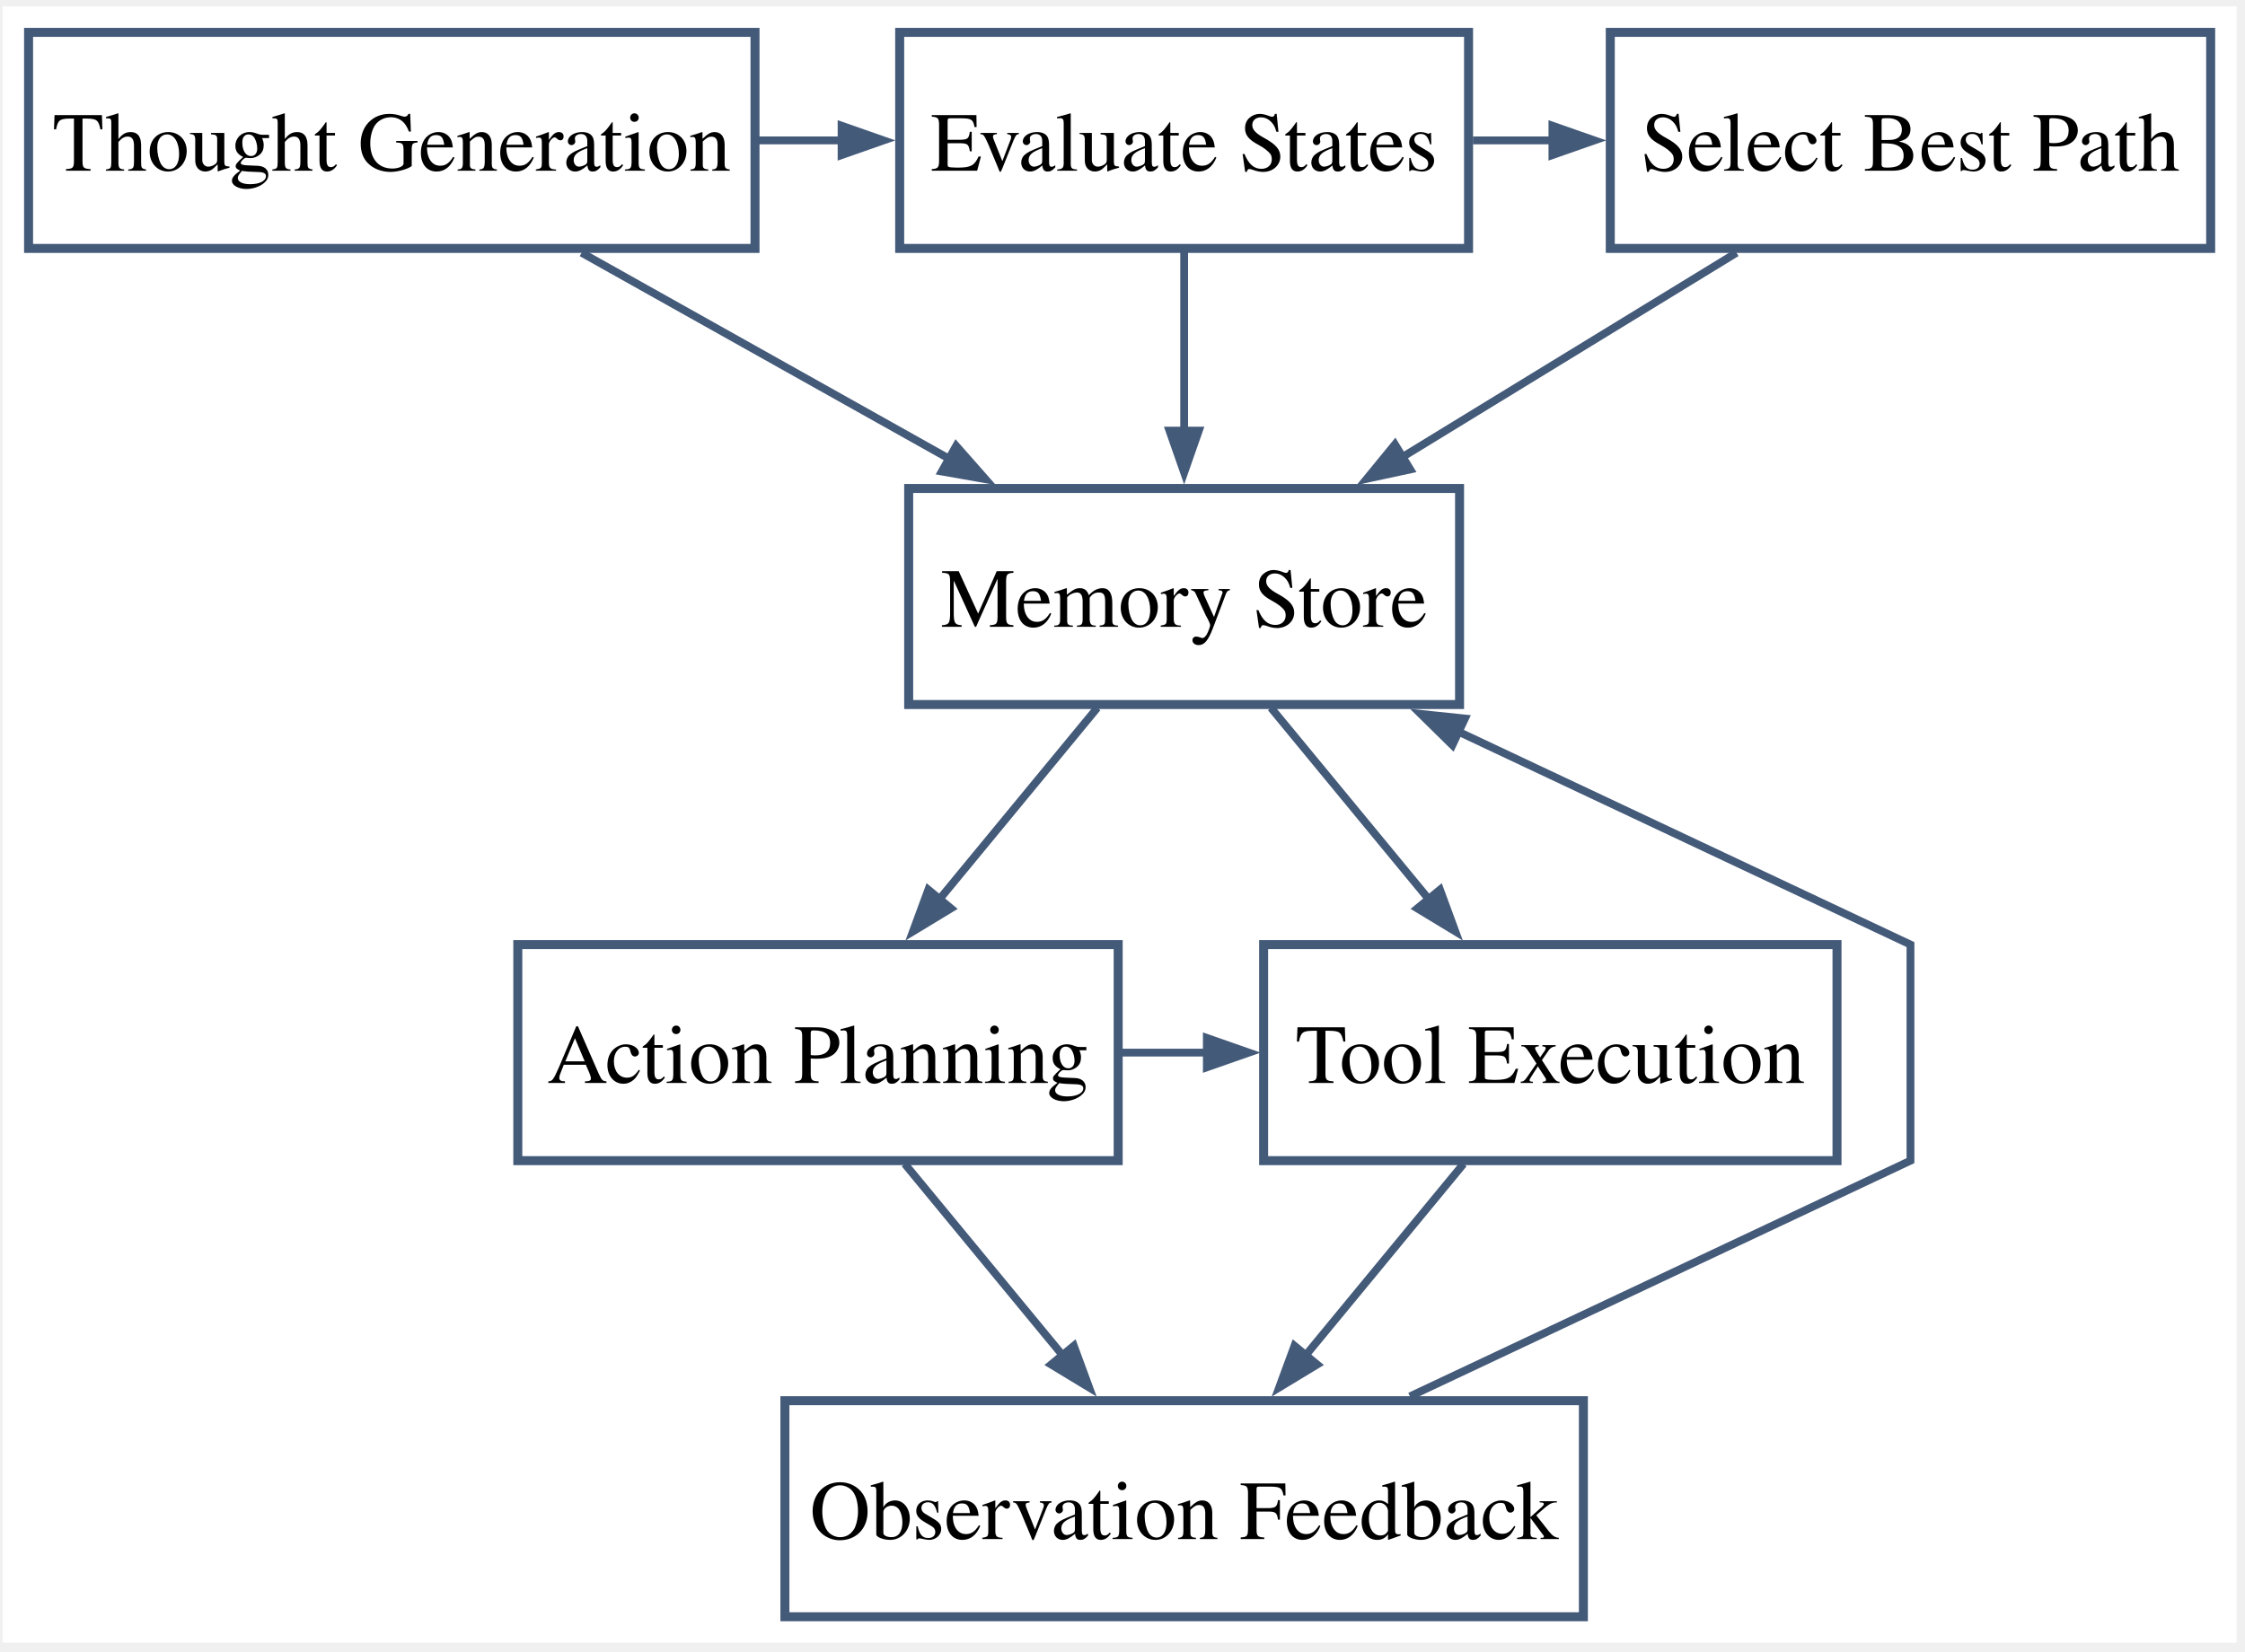
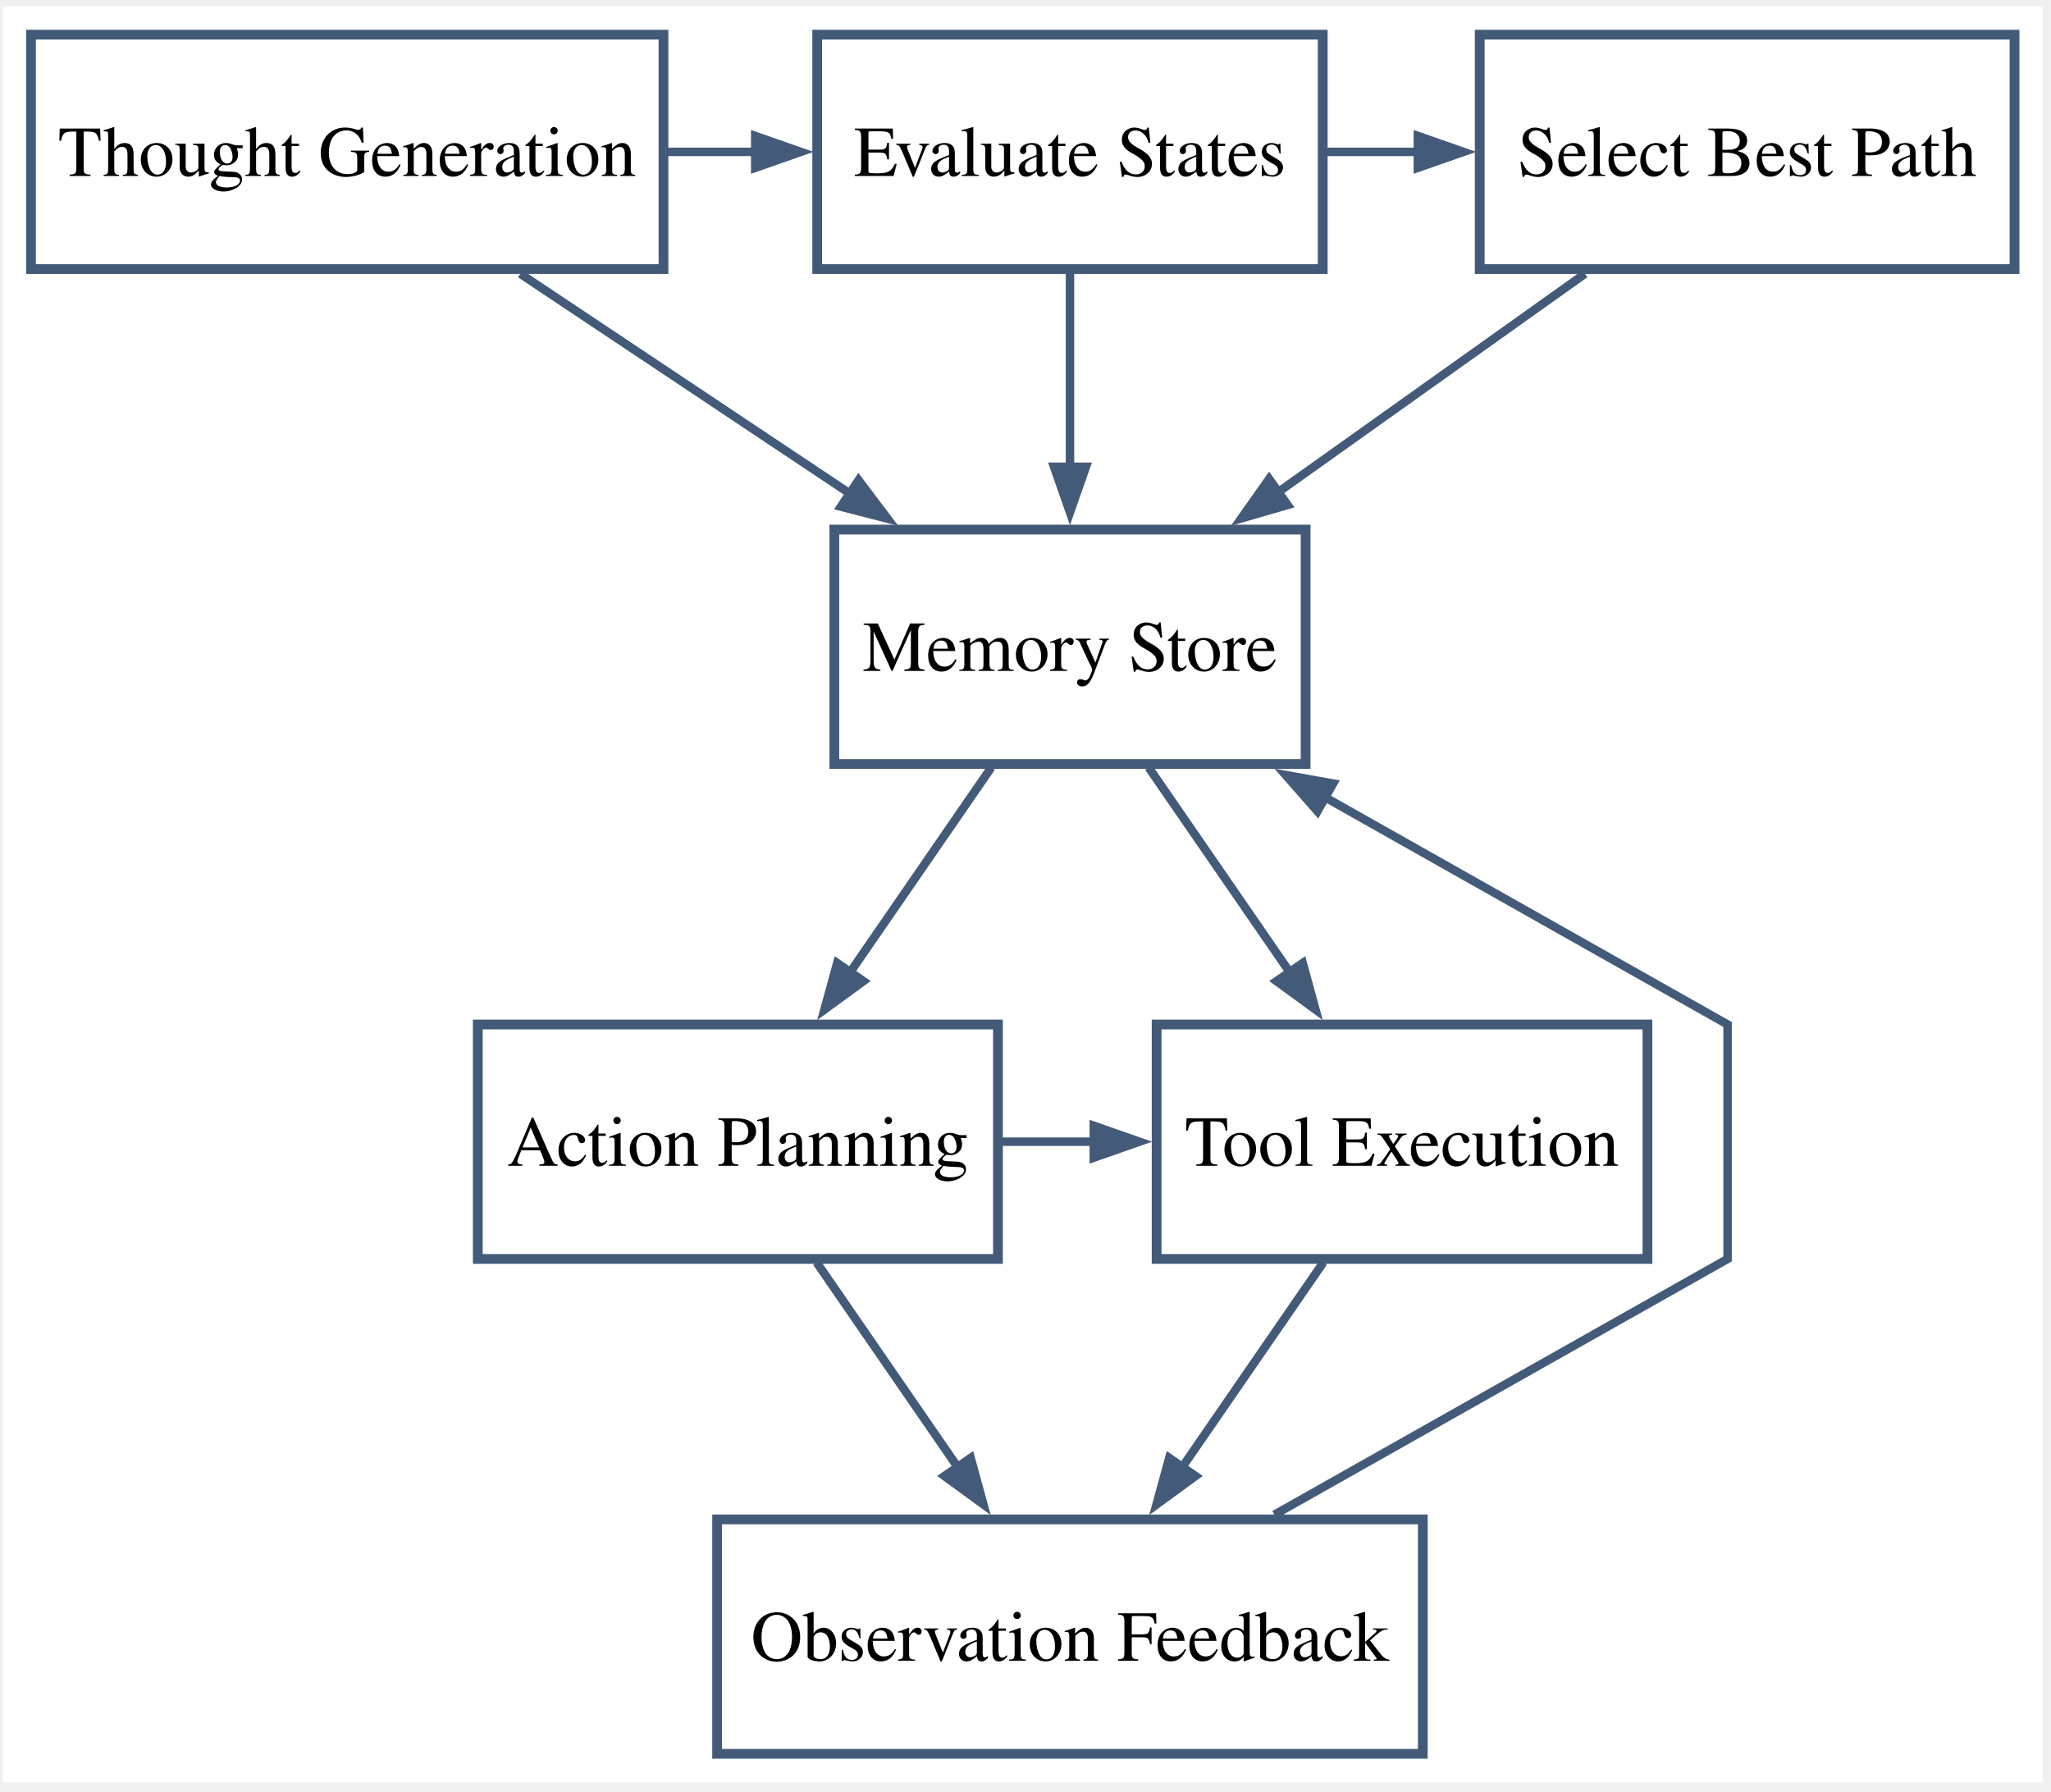
- <svg xmlns="http://www.w3.org/2000/svg" width="375pt" height="276pt" viewBox="1.00 1.00 374.00 274.00">
+ <svg xmlns="http://www.w3.org/2000/svg" width="316pt" height="276pt" viewBox="1.00 1.00 315.00 274.00">
  <g id="graph0" class="graph" transform="scale(1 1) rotate(0) translate(5.76 269.76)">
-     <polygon fill="#ffffff" stroke="none" points="-4.32,4.32 -4.32,-268.32 367.84,-268.32 367.84,4.32 -4.32,4.32" />
+     <polygon fill="#ffffff" stroke="none" points="-4.32,4.32 -4.32,-268.32 308.96,-268.32 308.96,4.32 -4.32,4.32" />
    <g id="node1" class="node">
-       <polygon fill="#ffffff" stroke="#445a79" stroke-width="1.5" points="121.02,-264 0,-264 0,-228 121.02,-228 121.02,-264" />
-       <text xml:space="preserve" text-anchor="middle" x="60.51" y="-240.95" font-family="Times,serif" font-size="14.00">Thought Generation</text>
+       <polygon fill="#ffffff" stroke="#445a79" stroke-width="1.5" points="97.14,-264 0,-264 0,-228 97.14,-228 97.14,-264" />
+       <text xml:space="preserve" text-anchor="middle" x="48.57" y="-242.3" font-family="Times,serif" font-size="11.00">Thought Generation</text>
    </g>
    <g id="node2" class="node">
-       <polygon fill="#ffffff" stroke="#445a79" stroke-width="1.5" points="239.89,-264 145.12,-264 145.12,-228 239.89,-228 239.89,-264" />
-       <text xml:space="preserve" text-anchor="middle" x="192.51" y="-240.95" font-family="Times,serif" font-size="14.00">Evaluate States</text>
+       <polygon fill="#ffffff" stroke="#445a79" stroke-width="1.5" points="198.39,-264 120.75,-264 120.75,-228 198.39,-228 198.39,-264" />
+       <text xml:space="preserve" text-anchor="middle" x="159.57" y="-242.3" font-family="Times,serif" font-size="11.00">Evaluate States</text>
    </g>
    <g id="edge1" class="edge">
-       <path fill="none" stroke="#445a79" stroke-width="1.3" d="M121.65,-246C126.32,-246 131.29,-246 135.68,-246" />
-       <polygon fill="#445a79" stroke="#445a79" stroke-width="1.3" points="135.44,-248.45 142.44,-246 135.44,-243.55 135.44,-248.45" />
+       <path fill="none" stroke="#445a79" stroke-width="1.3" d="M97.69,-246C102.11,-246 107.09,-246 111.43,-246" />
+       <polygon fill="#445a79" stroke="#445a79" stroke-width="1.3" points="111.23,-248.45 118.23,-246 111.23,-243.55 111.23,-248.45" />
    </g>
    <g id="node4" class="node">
-       <polygon fill="#ffffff" stroke="#445a79" stroke-width="1.5" points="238.39,-188 146.62,-188 146.62,-152 238.39,-152 238.39,-188" />
-       <text xml:space="preserve" text-anchor="middle" x="192.51" y="-164.95" font-family="Times,serif" font-size="14.00">Memory Store</text>
+       <polygon fill="#ffffff" stroke="#445a79" stroke-width="1.5" points="195.76,-188 123.38,-188 123.38,-152 195.76,-152 195.76,-188" />
+       <text xml:space="preserve" text-anchor="middle" x="159.57" y="-166.3" font-family="Times,serif" font-size="11.00">Memory Store</text>
    </g>
    <g id="edge3" class="edge">
-       <path fill="none" stroke="#445a79" stroke-width="1.3" d="M92.13,-227.28C110.58,-216.93 134,-203.8 153.58,-192.83" />
-       <polygon fill="#445a79" stroke="#445a79" stroke-width="1.3" points="154.53,-195.1 159.43,-189.54 152.13,-190.83 154.53,-195.1" />
+       <path fill="none" stroke="#445a79" stroke-width="1.3" d="M75.16,-227.28C90.4,-217.12 109.67,-204.27 125.95,-193.41" />
+       <polygon fill="#445a79" stroke="#445a79" stroke-width="1.3" points="127.1,-195.59 131.56,-189.67 124.38,-191.52 127.1,-195.59" />
    </g>
    <g id="node3" class="node">
-       <polygon fill="#ffffff" stroke="#445a79" stroke-width="1.5" points="363.52,-264 263.5,-264 263.5,-228 363.52,-228 363.52,-264" />
-       <text xml:space="preserve" text-anchor="middle" x="313.51" y="-240.95" font-family="Times,serif" font-size="14.00">Select Best Path</text>
+       <polygon fill="#ffffff" stroke="#445a79" stroke-width="1.5" points="304.64,-264 222.5,-264 222.5,-228 304.64,-228 304.64,-264" />
+       <text xml:space="preserve" text-anchor="middle" x="263.57" y="-242.3" font-family="Times,serif" font-size="11.00">Select Best Path</text>
    </g>
    <g id="edge2" class="edge">
-       <path fill="none" stroke="#445a79" stroke-width="1.3" d="M240.62,-246C244.47,-246 249.3,-246 254.06,-246" />
-       <polygon fill="#445a79" stroke="#445a79" stroke-width="1.3" points="253.86,-248.45 260.86,-246 253.86,-243.55 253.86,-248.45" />
+       <path fill="none" stroke="#445a79" stroke-width="1.3" d="M199.06,-246C202.78,-246 208.15,-246 213.31,-246" />
+       <polygon fill="#445a79" stroke="#445a79" stroke-width="1.3" points="213,-248.45 220,-246 213,-243.55 213,-248.45" />
    </g>
    <g id="edge4" class="edge">
-       <path fill="none" stroke="#445a79" stroke-width="1.3" d="M192.51,-227.46C192.51,-218.5 192.51,-207.4 192.51,-197.42" />
-       <polygon fill="#445a79" stroke="#445a79" stroke-width="1.3" points="194.96,-197.64 192.51,-190.64 190.06,-197.64 194.96,-197.64" />
+       <path fill="none" stroke="#445a79" stroke-width="1.3" d="M159.57,-227.46C159.57,-218.5 159.57,-207.4 159.57,-197.42" />
+       <polygon fill="#445a79" stroke="#445a79" stroke-width="1.3" points="162.02,-197.64 159.57,-190.64 157.12,-197.64 162.02,-197.64" />
    </g>
    <g id="edge5" class="edge">
-       <path fill="none" stroke="#445a79" stroke-width="1.3" d="M284.53,-227.28C267.77,-217.02 246.52,-204.03 228.68,-193.12" />
-       <polygon fill="#445a79" stroke="#445a79" stroke-width="1.3" points="230.18,-191.17 222.93,-189.61 227.63,-195.35 230.18,-191.17" />
+       <path fill="none" stroke="#445a79" stroke-width="1.3" d="M238.66,-227.28C224.51,-217.21 206.65,-204.5 191.48,-193.7" />
+       <polygon fill="#445a79" stroke="#445a79" stroke-width="1.3" points="193,-191.78 185.88,-189.72 190.16,-195.78 193,-191.78" />
    </g>
    <g id="node5" class="node">
-       <polygon fill="#ffffff" stroke="#445a79" stroke-width="1.5" points="181.52,-112 81.5,-112 81.5,-76 181.52,-76 181.52,-112" />
-       <text xml:space="preserve" text-anchor="middle" x="131.51" y="-88.95" font-family="Times,serif" font-size="14.00">Action Planning</text>
+       <polygon fill="#ffffff" stroke="#445a79" stroke-width="1.5" points="148.51,-112 68.62,-112 68.62,-76 148.51,-76 148.51,-112" />
+       <text xml:space="preserve" text-anchor="middle" x="108.57" y="-90.3" font-family="Times,serif" font-size="11.00">Action Planning</text>
    </g>
    <g id="edge6" class="edge">
-       <path fill="none" stroke="#445a79" stroke-width="1.3" d="M178.05,-151.46C170.14,-141.86 160.2,-129.8 151.54,-119.3" />
-       <polygon fill="#445a79" stroke="#445a79" stroke-width="1.3" points="153.67,-118.03 147.33,-114.19 149.89,-121.15 153.67,-118.03" />
+       <path fill="none" stroke="#445a79" stroke-width="1.3" d="M147.48,-151.46C140.99,-142.04 132.87,-130.26 125.73,-119.9" />
+       <polygon fill="#445a79" stroke="#445a79" stroke-width="1.3" points="127.85,-118.66 121.86,-114.29 123.82,-121.44 127.85,-118.66" />
    </g>
    <g id="node6" class="node">
-       <polygon fill="#ffffff" stroke="#445a79" stroke-width="1.5" points="301.27,-112 205.75,-112 205.75,-76 301.27,-76 301.27,-112" />
-       <text xml:space="preserve" text-anchor="middle" x="253.51" y="-88.95" font-family="Times,serif" font-size="14.00">Tool Execution</text>
+       <polygon fill="#ffffff" stroke="#445a79" stroke-width="1.5" points="248.26,-112 172.88,-112 172.88,-76 248.26,-76 248.26,-112" />
+       <text xml:space="preserve" text-anchor="middle" x="210.57" y="-90.3" font-family="Times,serif" font-size="11.00">Tool Execution</text>
    </g>
    <g id="edge7" class="edge">
-       <path fill="none" stroke="#445a79" stroke-width="1.3" d="M206.97,-151.46C214.88,-141.86 224.82,-129.8 233.48,-119.3" />
-       <polygon fill="#445a79" stroke="#445a79" stroke-width="1.3" points="235.13,-121.15 237.69,-114.19 231.35,-118.03 235.13,-121.15" />
+       <path fill="none" stroke="#445a79" stroke-width="1.3" d="M171.66,-151.46C178.15,-142.04 186.27,-130.26 193.41,-119.9" />
+       <polygon fill="#445a79" stroke="#445a79" stroke-width="1.3" points="195.32,-121.44 197.28,-114.29 191.29,-118.66 195.32,-121.44" />
    </g>
    <g id="edge8" class="edge">
-       <path fill="none" stroke="#445a79" stroke-width="1.3" d="M182.02,-94C186.38,-94 191.61,-94 196.53,-94" />
-       <polygon fill="#445a79" stroke="#445a79" stroke-width="1.3" points="196.29,-96.45 203.29,-94 196.29,-91.55 196.29,-96.45" />
+       <path fill="none" stroke="#445a79" stroke-width="1.3" d="M149.13,-94C153.16,-94 158.47,-94 163.35,-94" />
+       <polygon fill="#445a79" stroke="#445a79" stroke-width="1.3" points="163.23,-96.45 170.23,-94 163.23,-91.55 163.23,-96.45" />
    </g>
    <g id="node7" class="node">
-       <polygon fill="#ffffff" stroke="#445a79" stroke-width="1.5" points="259.02,-36 126,-36 126,0 259.02,0 259.02,-36" />
-       <text xml:space="preserve" text-anchor="middle" x="192.51" y="-12.95" font-family="Times,serif" font-size="14.00">Observation Feedback</text>
+       <polygon fill="#ffffff" stroke="#445a79" stroke-width="1.5" points="213.76,-36 105.38,-36 105.38,0 213.76,0 213.76,-36" />
+       <text xml:space="preserve" text-anchor="middle" x="159.57" y="-14.3" font-family="Times,serif" font-size="11.00">Observation Feedback</text>
    </g>
    <g id="edge9" class="edge">
-       <path fill="none" stroke="#445a79" stroke-width="1.3" d="M145.97,-75.46C153.88,-65.86 163.82,-53.8 172.48,-43.3" />
-       <polygon fill="#445a79" stroke="#445a79" stroke-width="1.3" points="174.13,-45.15 176.69,-38.19 170.35,-42.03 174.13,-45.15" />
+       <path fill="none" stroke="#445a79" stroke-width="1.3" d="M120.66,-75.46C127.15,-66.04 135.27,-54.26 142.41,-43.9" />
+       <polygon fill="#445a79" stroke="#445a79" stroke-width="1.3" points="144.32,-45.44 146.28,-38.29 140.29,-42.66 144.32,-45.44" />
    </g>
    <g id="edge10" class="edge">
-       <path fill="none" stroke="#445a79" stroke-width="1.3" d="M239.05,-75.46C231.14,-65.86 221.2,-53.8 212.54,-43.3" />
-       <polygon fill="#445a79" stroke="#445a79" stroke-width="1.3" points="214.67,-42.03 208.33,-38.19 210.89,-45.15 214.67,-42.03" />
+       <path fill="none" stroke="#445a79" stroke-width="1.3" d="M198.48,-75.46C191.99,-66.04 183.87,-54.26 176.73,-43.9" />
+       <polygon fill="#445a79" stroke="#445a79" stroke-width="1.3" points="178.85,-42.66 172.86,-38.29 174.82,-45.44 178.85,-42.66" />
    </g>
    <g id="edge11" class="edge">
-       <path fill="none" stroke="#445a79" stroke-width="1.3" d="M230.13,-36.72C265.65,-53.46 313.51,-76 313.51,-76 313.51,-76 313.51,-112 313.51,-112 313.51,-112 272.49,-131.32 238.22,-147.47" />
-       <polygon fill="#445a79" stroke="#445a79" stroke-width="1.3" points="237.2,-145.24 231.91,-150.44 239.29,-149.67 237.2,-145.24" />
+       <path fill="none" stroke="#445a79" stroke-width="1.3" d="M190.97,-36.72C220.62,-53.46 260.57,-76 260.57,-76 260.57,-76 260.57,-112 260.57,-112 260.57,-112 226.91,-131 198.45,-147.06" />
+       <polygon fill="#445a79" stroke="#445a79" stroke-width="1.3" points="197.58,-144.74 192.69,-150.31 199.99,-149 197.58,-144.74" />
    </g>
  </g>
</svg>
